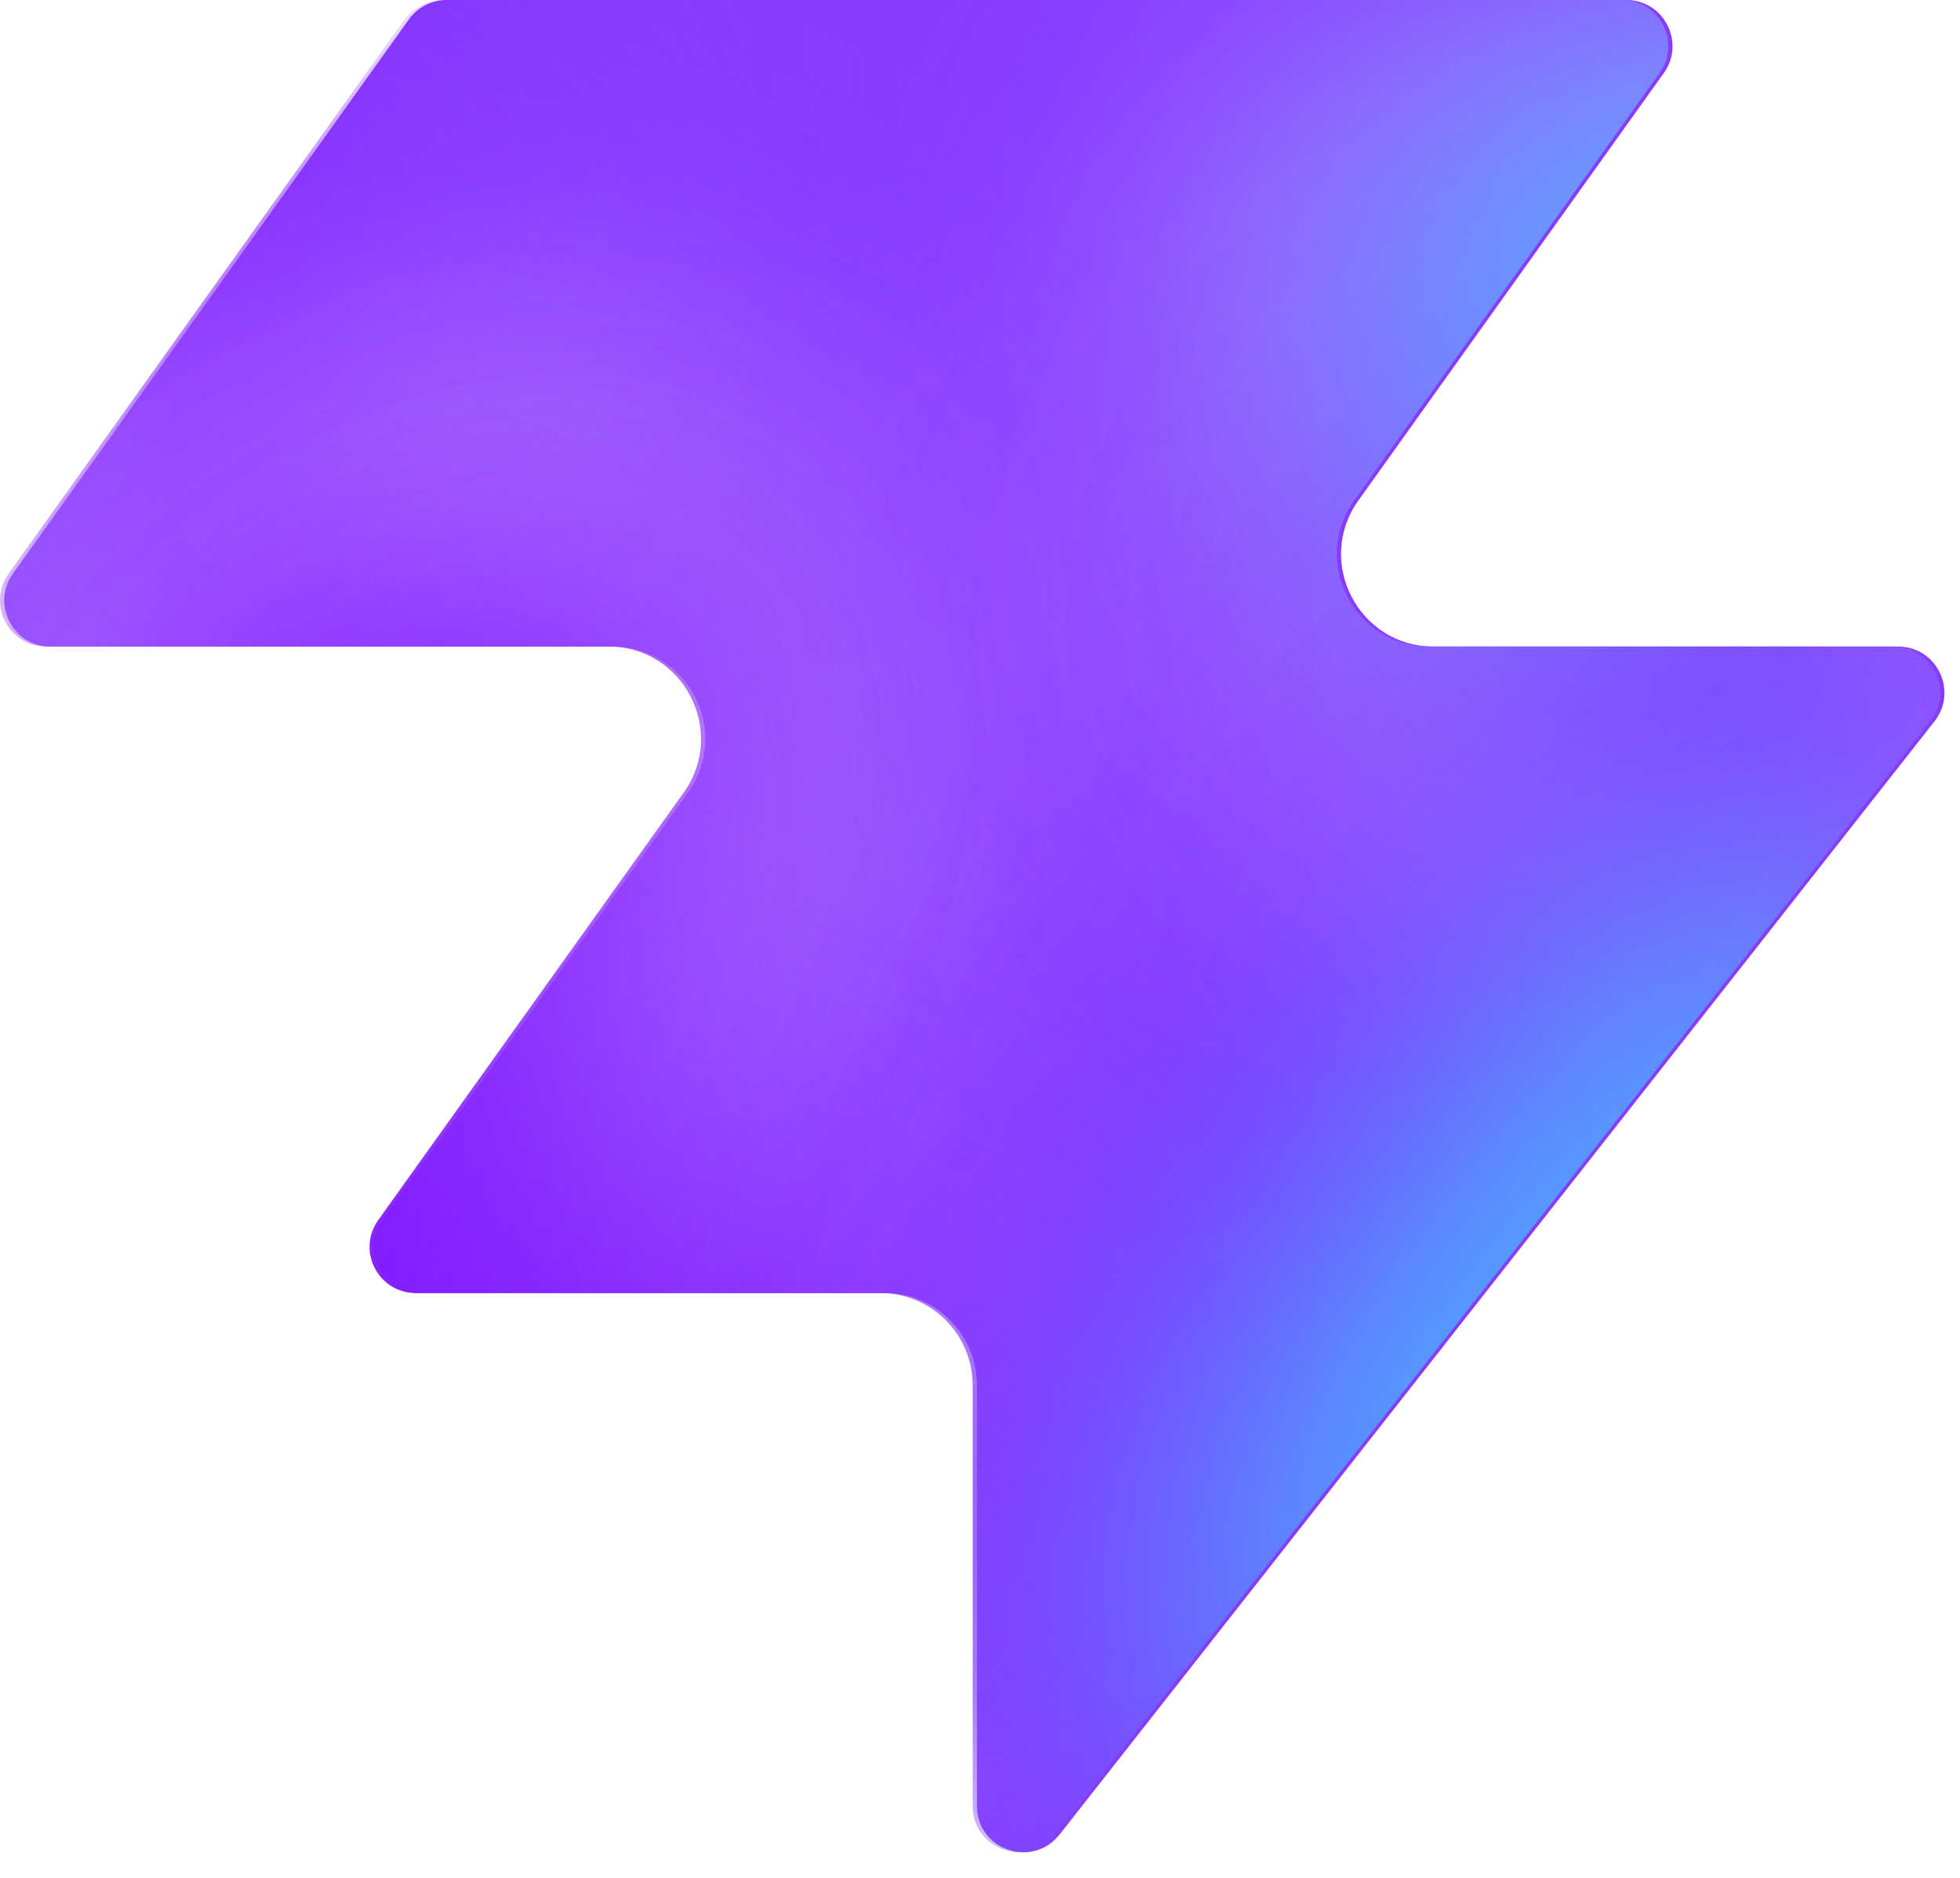
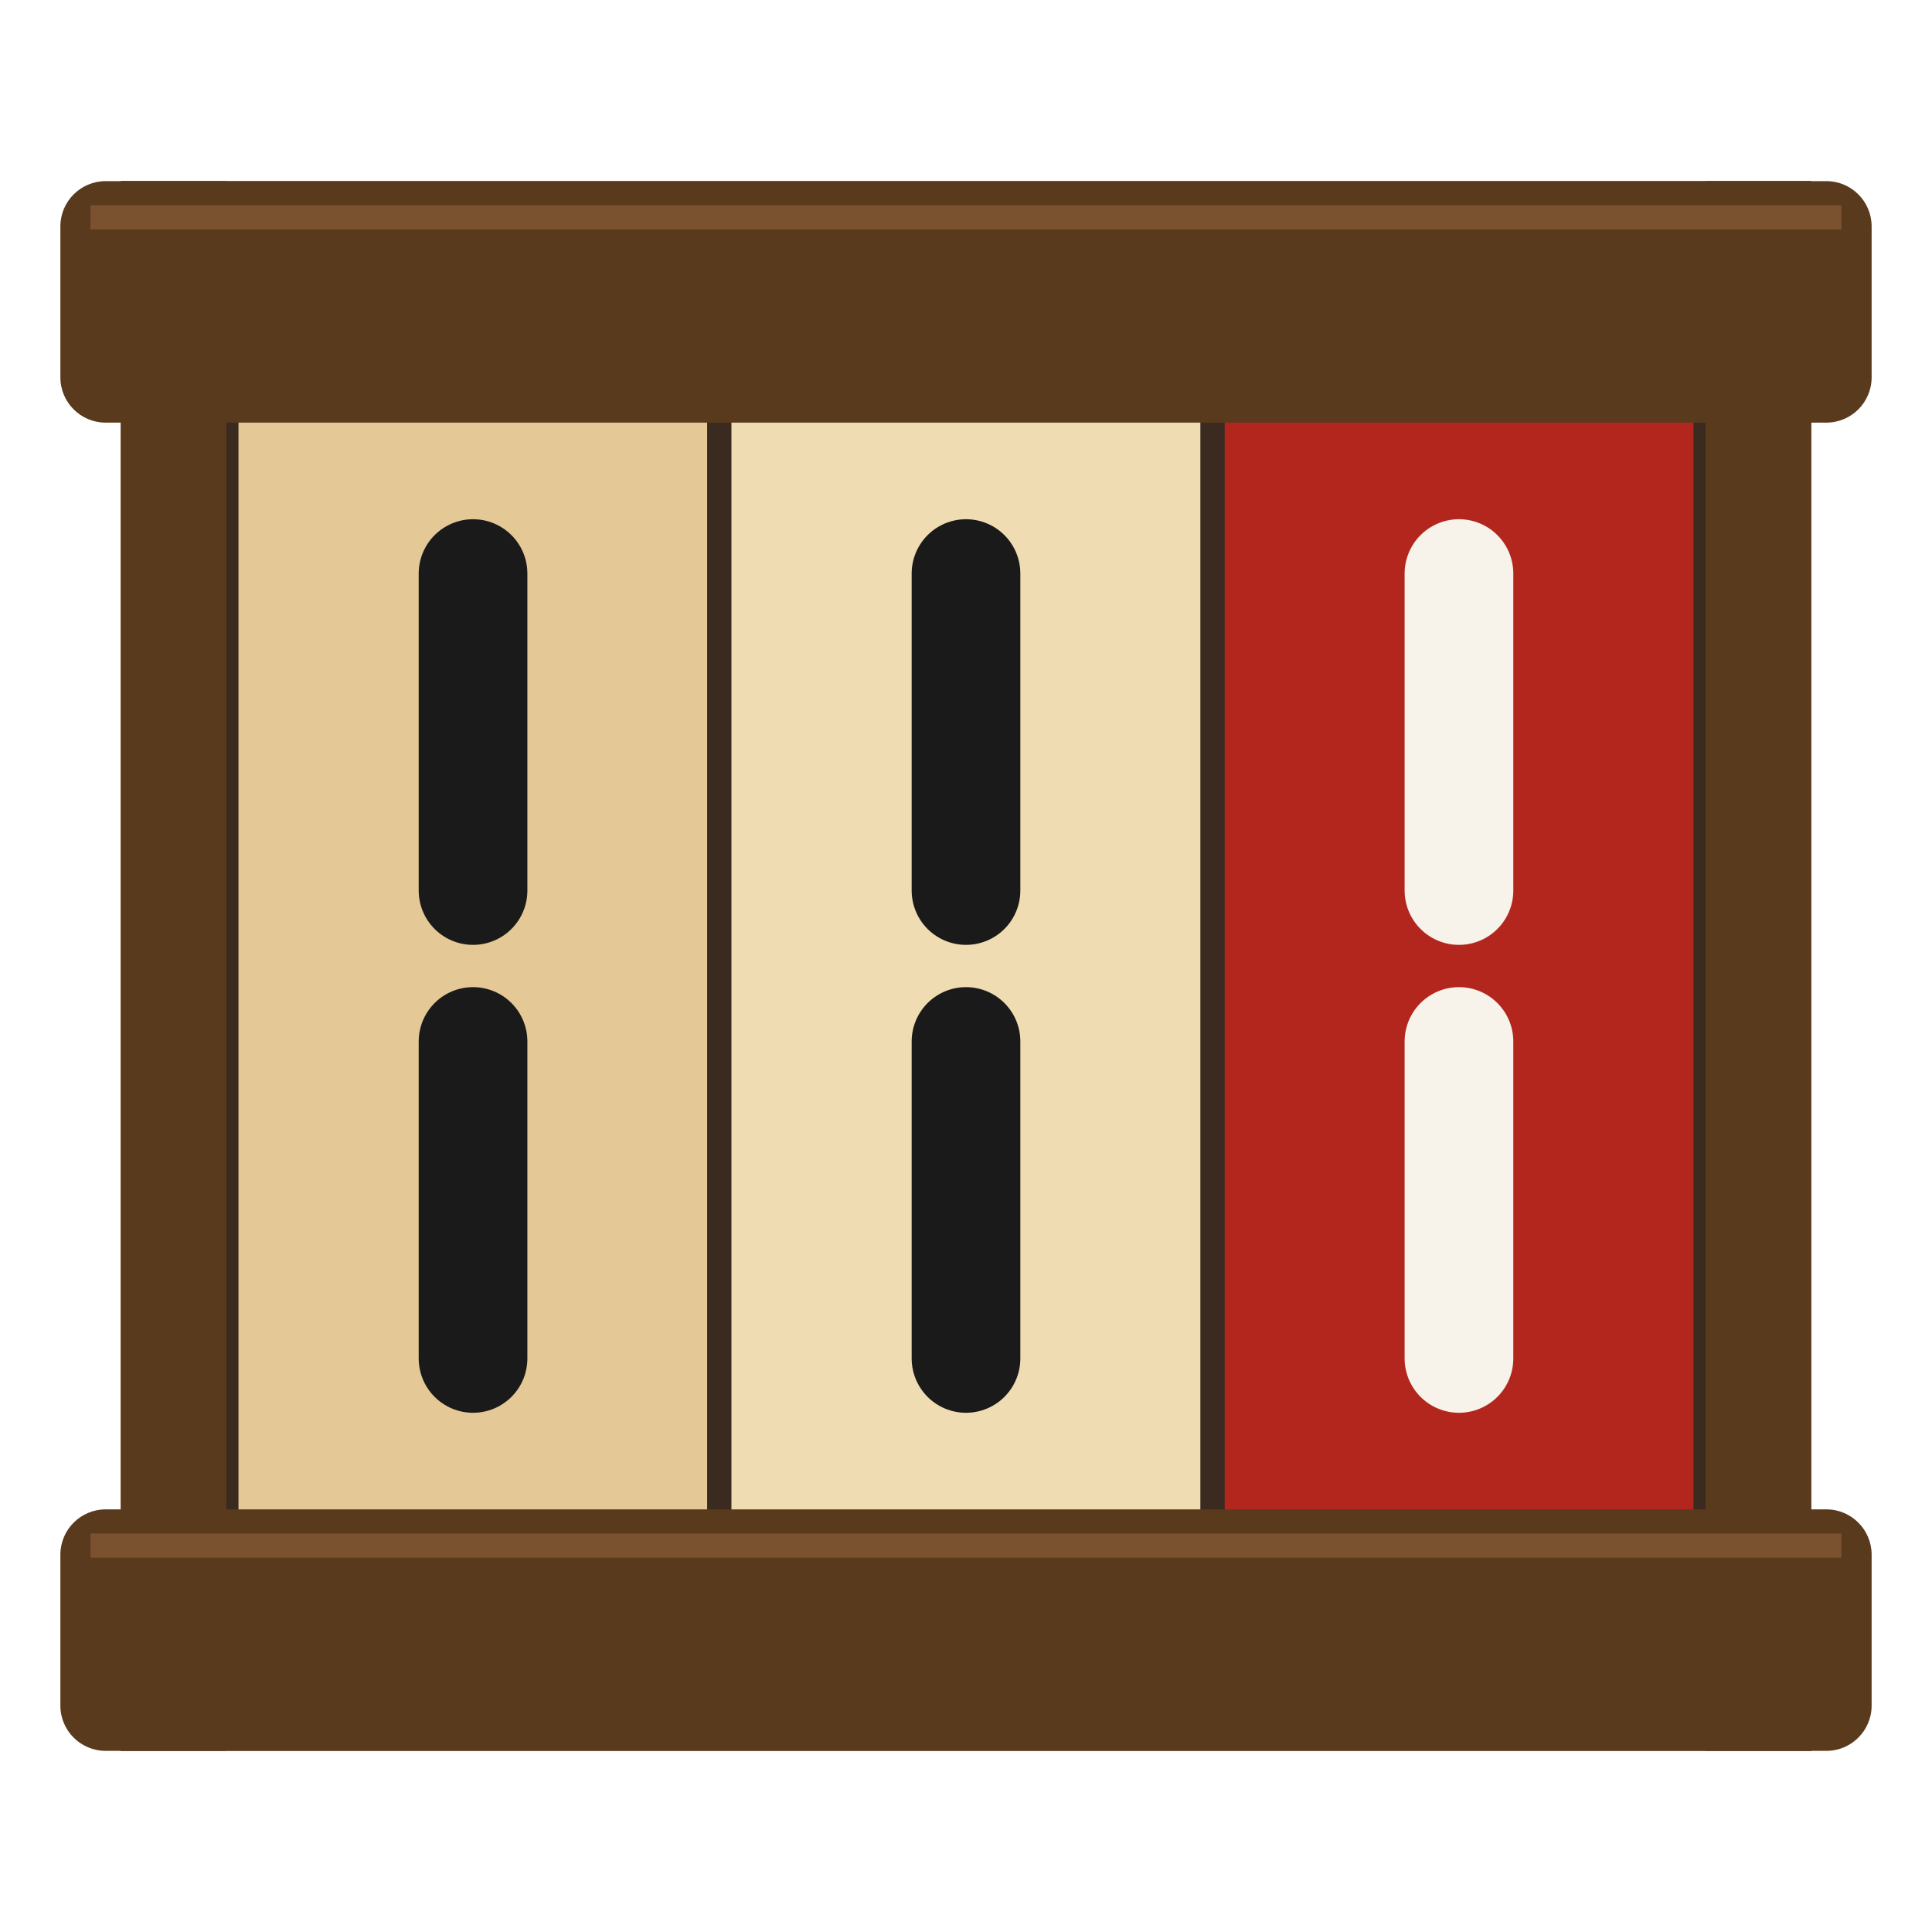
- <svg xmlns="http://www.w3.org/2000/svg" width="48" height="46" fill="none" viewBox="0 0 48 46">
-   <path fill="#863bff" d="M25.946 44.938c-.664.845-2.021.375-2.021-.698V33.937a2.26 2.26 0 0 0-2.262-2.262H10.287c-.92 0-1.456-1.04-.92-1.788l7.48-10.471c1.07-1.497 0-3.578-1.842-3.578H1.237c-.92 0-1.456-1.04-.92-1.788L10.013.474c.214-.297.556-.474.92-.474h28.894c.92 0 1.456 1.04.92 1.788l-7.48 10.471c-1.07 1.498 0 3.579 1.842 3.579h11.377c.943 0 1.473 1.088.89 1.83L25.947 44.94z" style="fill:#863bff;fill:color(display-p3 .525 .23 1);fill-opacity:1" />
-   <mask id="a" width="48" height="46" x="0" y="0" maskUnits="userSpaceOnUse" style="mask-type:alpha">
-     <path fill="#000" d="M25.842 44.938c-.664.844-2.021.375-2.021-.698V33.937a2.26 2.26 0 0 0-2.262-2.262H10.183c-.92 0-1.456-1.04-.92-1.788l7.48-10.471c1.07-1.498 0-3.579-1.842-3.579H1.133c-.92 0-1.456-1.04-.92-1.787L9.91.473c.214-.297.556-.474.92-.474h28.894c.92 0 1.456 1.04.92 1.788l-7.48 10.471c-1.07 1.498 0 3.578 1.842 3.578h11.377c.943 0 1.473 1.088.89 1.832L25.843 44.94z" style="fill:#000;fill-opacity:1" />
-   </mask>
-   <g mask="url(#a)">
-     <g filter="url(#b)">
-       <ellipse cx="5.508" cy="14.704" fill="#ede6ff" rx="5.508" ry="14.704" style="fill:#ede6ff;fill:color(display-p3 .927 .903 1);fill-opacity:1" transform="matrix(.00324 1 1 -.00324 -4.47 31.516)" />
-     </g>
-     <g filter="url(#c)">
-       <ellipse cx="10.399" cy="29.851" fill="#ede6ff" rx="10.399" ry="29.851" style="fill:#ede6ff;fill:color(display-p3 .927 .903 1);fill-opacity:1" transform="matrix(.00324 1 1 -.00324 -39.328 7.883)" />
-     </g>
-     <g filter="url(#d)">
-       <ellipse cx="5.508" cy="30.487" fill="#7e14ff" rx="5.508" ry="30.487" style="fill:#7e14ff;fill:color(display-p3 .492 .077 1);fill-opacity:1" transform="rotate(89.814 -25.913 -14.639)scale(1 -1)" />
-     </g>
-     <g filter="url(#e)">
-       <ellipse cx="5.508" cy="30.599" fill="#7e14ff" rx="5.508" ry="30.599" style="fill:#7e14ff;fill:color(display-p3 .492 .077 1);fill-opacity:1" transform="rotate(89.814 -32.644 -3.334)scale(1 -1)" />
-     </g>
-     <g filter="url(#f)">
-       <ellipse cx="5.508" cy="30.599" fill="#7e14ff" rx="5.508" ry="30.599" style="fill:#7e14ff;fill:color(display-p3 .492 .077 1);fill-opacity:1" transform="matrix(.00324 1 1 -.00324 -34.34 30.47)" />
-     </g>
-     <g filter="url(#g)">
-       <ellipse cx="14.072" cy="22.078" fill="#ede6ff" rx="14.072" ry="22.078" style="fill:#ede6ff;fill:color(display-p3 .927 .903 1);fill-opacity:1" transform="rotate(93.35 24.506 48.493)scale(-1 1)" />
-     </g>
-     <g filter="url(#h)">
-       <ellipse cx="3.47" cy="21.501" fill="#7e14ff" rx="3.47" ry="21.501" style="fill:#7e14ff;fill:color(display-p3 .492 .077 1);fill-opacity:1" transform="rotate(89.009 28.708 47.59)scale(-1 1)" />
-     </g>
-     <g filter="url(#i)">
-       <ellipse cx="3.47" cy="21.501" fill="#7e14ff" rx="3.47" ry="21.501" style="fill:#7e14ff;fill:color(display-p3 .492 .077 1);fill-opacity:1" transform="rotate(89.009 28.708 47.59)scale(-1 1)" />
-     </g>
-     <g filter="url(#j)">
-       <ellipse cx=".387" cy="8.972" fill="#7e14ff" rx="4.407" ry="29.108" style="fill:#7e14ff;fill:color(display-p3 .492 .077 1);fill-opacity:1" transform="rotate(39.51 .387 8.972)" />
-     </g>
-     <g filter="url(#k)">
-       <ellipse cx="47.523" cy="-6.092" fill="#7e14ff" rx="4.407" ry="29.108" style="fill:#7e14ff;fill:color(display-p3 .492 .077 1);fill-opacity:1" transform="rotate(37.892 47.523 -6.092)" />
-     </g>
-     <g filter="url(#l)">
-       <ellipse cx="41.412" cy="6.333" fill="#47bfff" rx="5.971" ry="9.665" style="fill:#47bfff;fill:color(display-p3 .28 .748 1);fill-opacity:1" transform="rotate(37.892 41.412 6.333)" />
-     </g>
-     <g filter="url(#m)">
-       <ellipse cx="-1.879" cy="38.332" fill="#7e14ff" rx="4.407" ry="29.108" style="fill:#7e14ff;fill:color(display-p3 .492 .077 1);fill-opacity:1" transform="rotate(37.892 -1.88 38.332)" />
-     </g>
-     <g filter="url(#n)">
-       <ellipse cx="-1.879" cy="38.332" fill="#7e14ff" rx="4.407" ry="29.108" style="fill:#7e14ff;fill:color(display-p3 .492 .077 1);fill-opacity:1" transform="rotate(37.892 -1.88 38.332)" />
-     </g>
-     <g filter="url(#o)">
-       <ellipse cx="35.651" cy="29.907" fill="#7e14ff" rx="4.407" ry="29.108" style="fill:#7e14ff;fill:color(display-p3 .492 .077 1);fill-opacity:1" transform="rotate(37.892 35.651 29.907)" />
-     </g>
-     <g filter="url(#p)">
-       <ellipse cx="38.418" cy="32.4" fill="#47bfff" rx="5.971" ry="15.297" style="fill:#47bfff;fill:color(display-p3 .28 .748 1);fill-opacity:1" transform="rotate(37.892 38.418 32.4)" />
-     </g>
+ <svg xmlns="http://www.w3.org/2000/svg" viewBox="0 0 64 64">
+   <rect x="4" y="6" width="56" height="52" fill="#8a5a2b" />
+   <g stroke="#3b2a1f" stroke-width="0.8">
+     <rect x="7.5" y="9" width="16.33" height="46" fill="#e4c996" />
+     <rect x="23.83" y="9" width="16.34" height="46" fill="#f0dcb3" />
+     <rect x="40.17" y="9" width="16.33" height="46" fill="#b3261e" />
  </g>
-   <defs>
-     <filter id="b" width="60.045" height="41.654" x="-19.77" y="16.149" color-interpolation-filters="sRGB" filterUnits="userSpaceOnUse">
-       <feFlood flood-opacity="0" result="BackgroundImageFix" />
-       <feBlend in="SourceGraphic" in2="BackgroundImageFix" result="shape" />
-       <feGaussianBlur result="effect1_foregroundBlur_2002_17158" stdDeviation="7.659" />
-     </filter>
-     <filter id="c" width="90.34" height="51.437" x="-54.613" y="-7.533" color-interpolation-filters="sRGB" filterUnits="userSpaceOnUse">
-       <feFlood flood-opacity="0" result="BackgroundImageFix" />
-       <feBlend in="SourceGraphic" in2="BackgroundImageFix" result="shape" />
-       <feGaussianBlur result="effect1_foregroundBlur_2002_17158" stdDeviation="7.659" />
-     </filter>
-     <filter id="d" width="79.355" height="29.4" x="-49.64" y="2.03" color-interpolation-filters="sRGB" filterUnits="userSpaceOnUse">
-       <feFlood flood-opacity="0" result="BackgroundImageFix" />
-       <feBlend in="SourceGraphic" in2="BackgroundImageFix" result="shape" />
-       <feGaussianBlur result="effect1_foregroundBlur_2002_17158" stdDeviation="4.596" />
-     </filter>
-     <filter id="e" width="79.579" height="29.4" x="-45.045" y="20.029" color-interpolation-filters="sRGB" filterUnits="userSpaceOnUse">
-       <feFlood flood-opacity="0" result="BackgroundImageFix" />
-       <feBlend in="SourceGraphic" in2="BackgroundImageFix" result="shape" />
-       <feGaussianBlur result="effect1_foregroundBlur_2002_17158" stdDeviation="4.596" />
-     </filter>
-     <filter id="f" width="79.579" height="29.4" x="-43.513" y="21.178" color-interpolation-filters="sRGB" filterUnits="userSpaceOnUse">
-       <feFlood flood-opacity="0" result="BackgroundImageFix" />
-       <feBlend in="SourceGraphic" in2="BackgroundImageFix" result="shape" />
-       <feGaussianBlur result="effect1_foregroundBlur_2002_17158" stdDeviation="4.596" />
-     </filter>
-     <filter id="g" width="74.749" height="58.852" x="15.756" y="-17.901" color-interpolation-filters="sRGB" filterUnits="userSpaceOnUse">
-       <feFlood flood-opacity="0" result="BackgroundImageFix" />
-       <feBlend in="SourceGraphic" in2="BackgroundImageFix" result="shape" />
-       <feGaussianBlur result="effect1_foregroundBlur_2002_17158" stdDeviation="7.659" />
-     </filter>
-     <filter id="h" width="61.377" height="25.362" x="23.548" y="2.284" color-interpolation-filters="sRGB" filterUnits="userSpaceOnUse">
-       <feFlood flood-opacity="0" result="BackgroundImageFix" />
-       <feBlend in="SourceGraphic" in2="BackgroundImageFix" result="shape" />
-       <feGaussianBlur result="effect1_foregroundBlur_2002_17158" stdDeviation="4.596" />
-     </filter>
-     <filter id="i" width="61.377" height="25.362" x="23.548" y="2.284" color-interpolation-filters="sRGB" filterUnits="userSpaceOnUse">
-       <feFlood flood-opacity="0" result="BackgroundImageFix" />
-       <feBlend in="SourceGraphic" in2="BackgroundImageFix" result="shape" />
-       <feGaussianBlur result="effect1_foregroundBlur_2002_17158" stdDeviation="4.596" />
-     </filter>
-     <filter id="j" width="56.045" height="63.649" x="-27.636" y="-22.853" color-interpolation-filters="sRGB" filterUnits="userSpaceOnUse">
-       <feFlood flood-opacity="0" result="BackgroundImageFix" />
-       <feBlend in="SourceGraphic" in2="BackgroundImageFix" result="shape" />
-       <feGaussianBlur result="effect1_foregroundBlur_2002_17158" stdDeviation="4.596" />
-     </filter>
-     <filter id="k" width="54.814" height="64.646" x="20.116" y="-38.415" color-interpolation-filters="sRGB" filterUnits="userSpaceOnUse">
-       <feFlood flood-opacity="0" result="BackgroundImageFix" />
-       <feBlend in="SourceGraphic" in2="BackgroundImageFix" result="shape" />
-       <feGaussianBlur result="effect1_foregroundBlur_2002_17158" stdDeviation="4.596" />
-     </filter>
-     <filter id="l" width="33.541" height="35.313" x="24.641" y="-11.323" color-interpolation-filters="sRGB" filterUnits="userSpaceOnUse">
-       <feFlood flood-opacity="0" result="BackgroundImageFix" />
-       <feBlend in="SourceGraphic" in2="BackgroundImageFix" result="shape" />
-       <feGaussianBlur result="effect1_foregroundBlur_2002_17158" stdDeviation="4.596" />
-     </filter>
-     <filter id="m" width="54.814" height="64.646" x="-29.286" y="6.009" color-interpolation-filters="sRGB" filterUnits="userSpaceOnUse">
-       <feFlood flood-opacity="0" result="BackgroundImageFix" />
-       <feBlend in="SourceGraphic" in2="BackgroundImageFix" result="shape" />
-       <feGaussianBlur result="effect1_foregroundBlur_2002_17158" stdDeviation="4.596" />
-     </filter>
-     <filter id="n" width="54.814" height="64.646" x="-29.286" y="6.009" color-interpolation-filters="sRGB" filterUnits="userSpaceOnUse">
-       <feFlood flood-opacity="0" result="BackgroundImageFix" />
-       <feBlend in="SourceGraphic" in2="BackgroundImageFix" result="shape" />
-       <feGaussianBlur result="effect1_foregroundBlur_2002_17158" stdDeviation="4.596" />
-     </filter>
-     <filter id="o" width="54.814" height="64.646" x="8.244" y="-2.416" color-interpolation-filters="sRGB" filterUnits="userSpaceOnUse">
-       <feFlood flood-opacity="0" result="BackgroundImageFix" />
-       <feBlend in="SourceGraphic" in2="BackgroundImageFix" result="shape" />
-       <feGaussianBlur result="effect1_foregroundBlur_2002_17158" stdDeviation="4.596" />
-     </filter>
-     <filter id="p" width="39.409" height="43.623" x="18.713" y="10.588" color-interpolation-filters="sRGB" filterUnits="userSpaceOnUse">
-       <feFlood flood-opacity="0" result="BackgroundImageFix" />
-       <feBlend in="SourceGraphic" in2="BackgroundImageFix" result="shape" />
-       <feGaussianBlur result="effect1_foregroundBlur_2002_17158" stdDeviation="4.596" />
-     </filter>
-   </defs>
+   <g stroke-width="3.6" stroke-linecap="round">
+     <path d="M48.33,19 V29.5 M48.33,34.5 V45" stroke="#f7f3ea" />
+     <path d="M32,19 V29.5 M32,34.5 V45 M15.67,19 V29.5 M15.67,34.5 V45" stroke="#1a1a1a" />
+   </g>
+   <g fill="#5a3a1c">
+     <rect x="4" y="6" width="3.5" height="52" />
+     <rect x="56.5" y="6" width="3.5" height="52" />
+     <rect x="2" y="6" width="60" height="8" rx="1.5" />
+     <rect x="2" y="50" width="60" height="8" rx="1.5" />
+   </g>
+   <path d="M3,7.2 H61 M3,51.2 H61" stroke="#7a5230" stroke-width="0.8" />
</svg>
